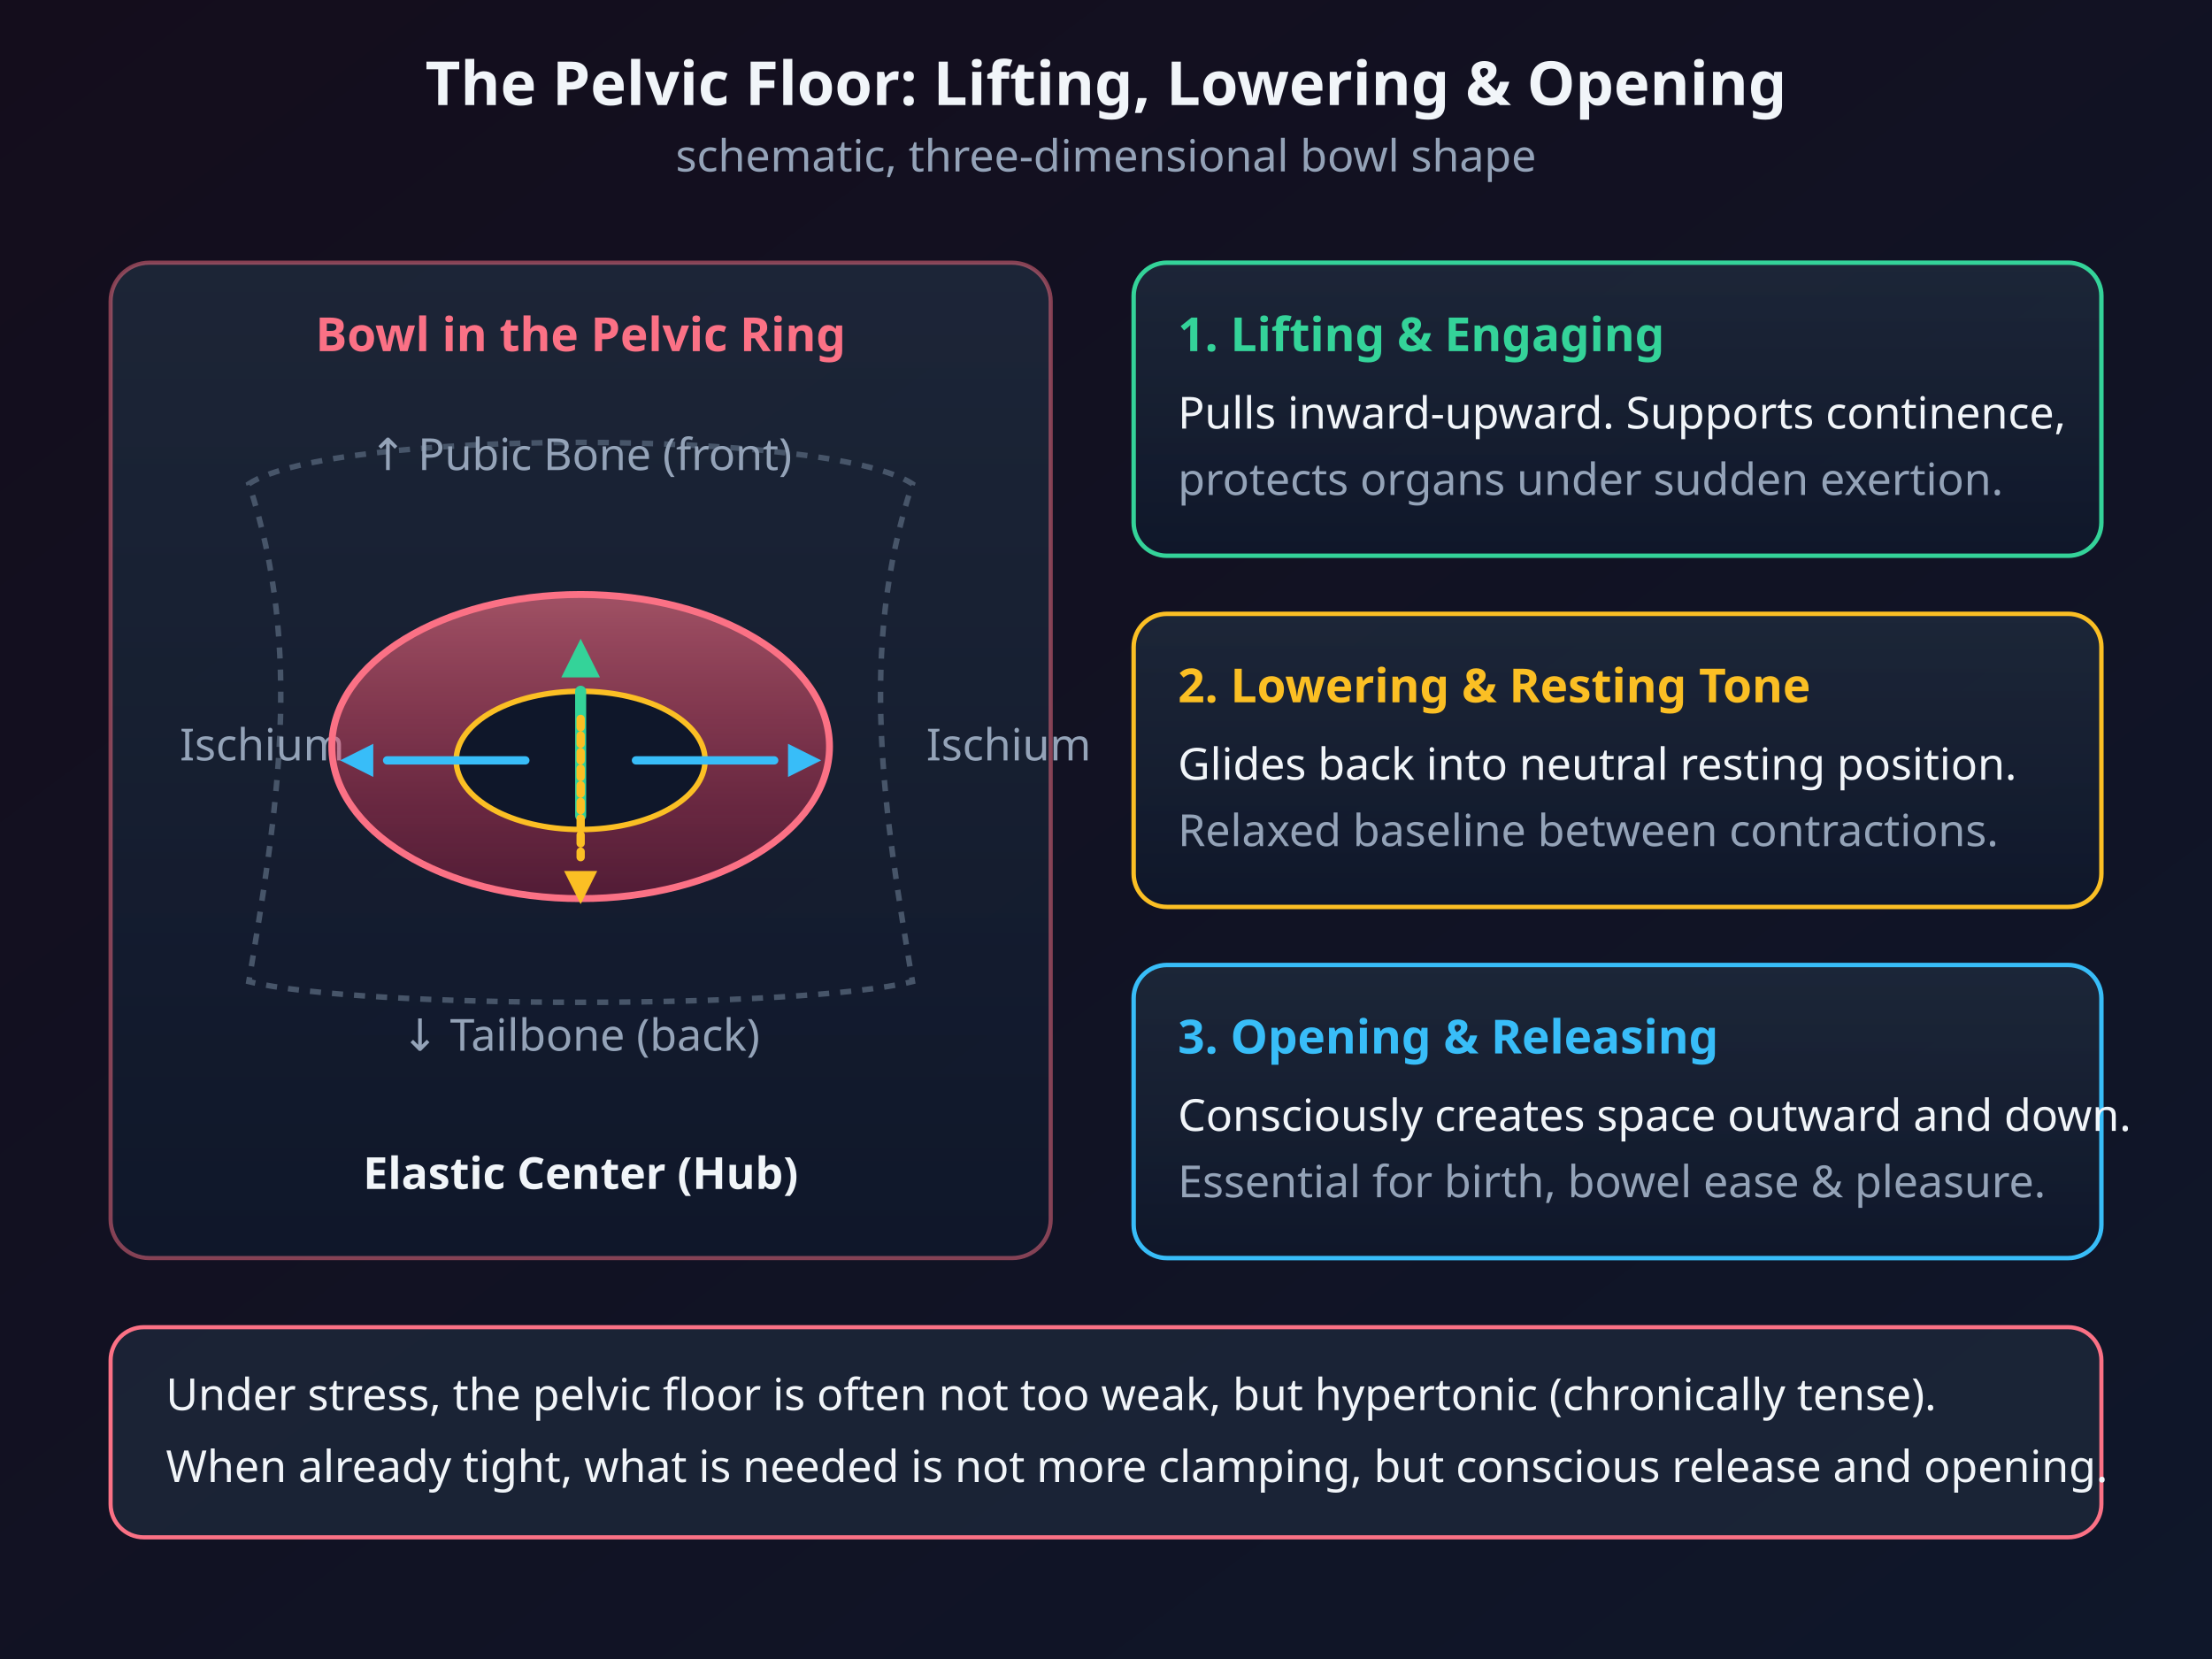
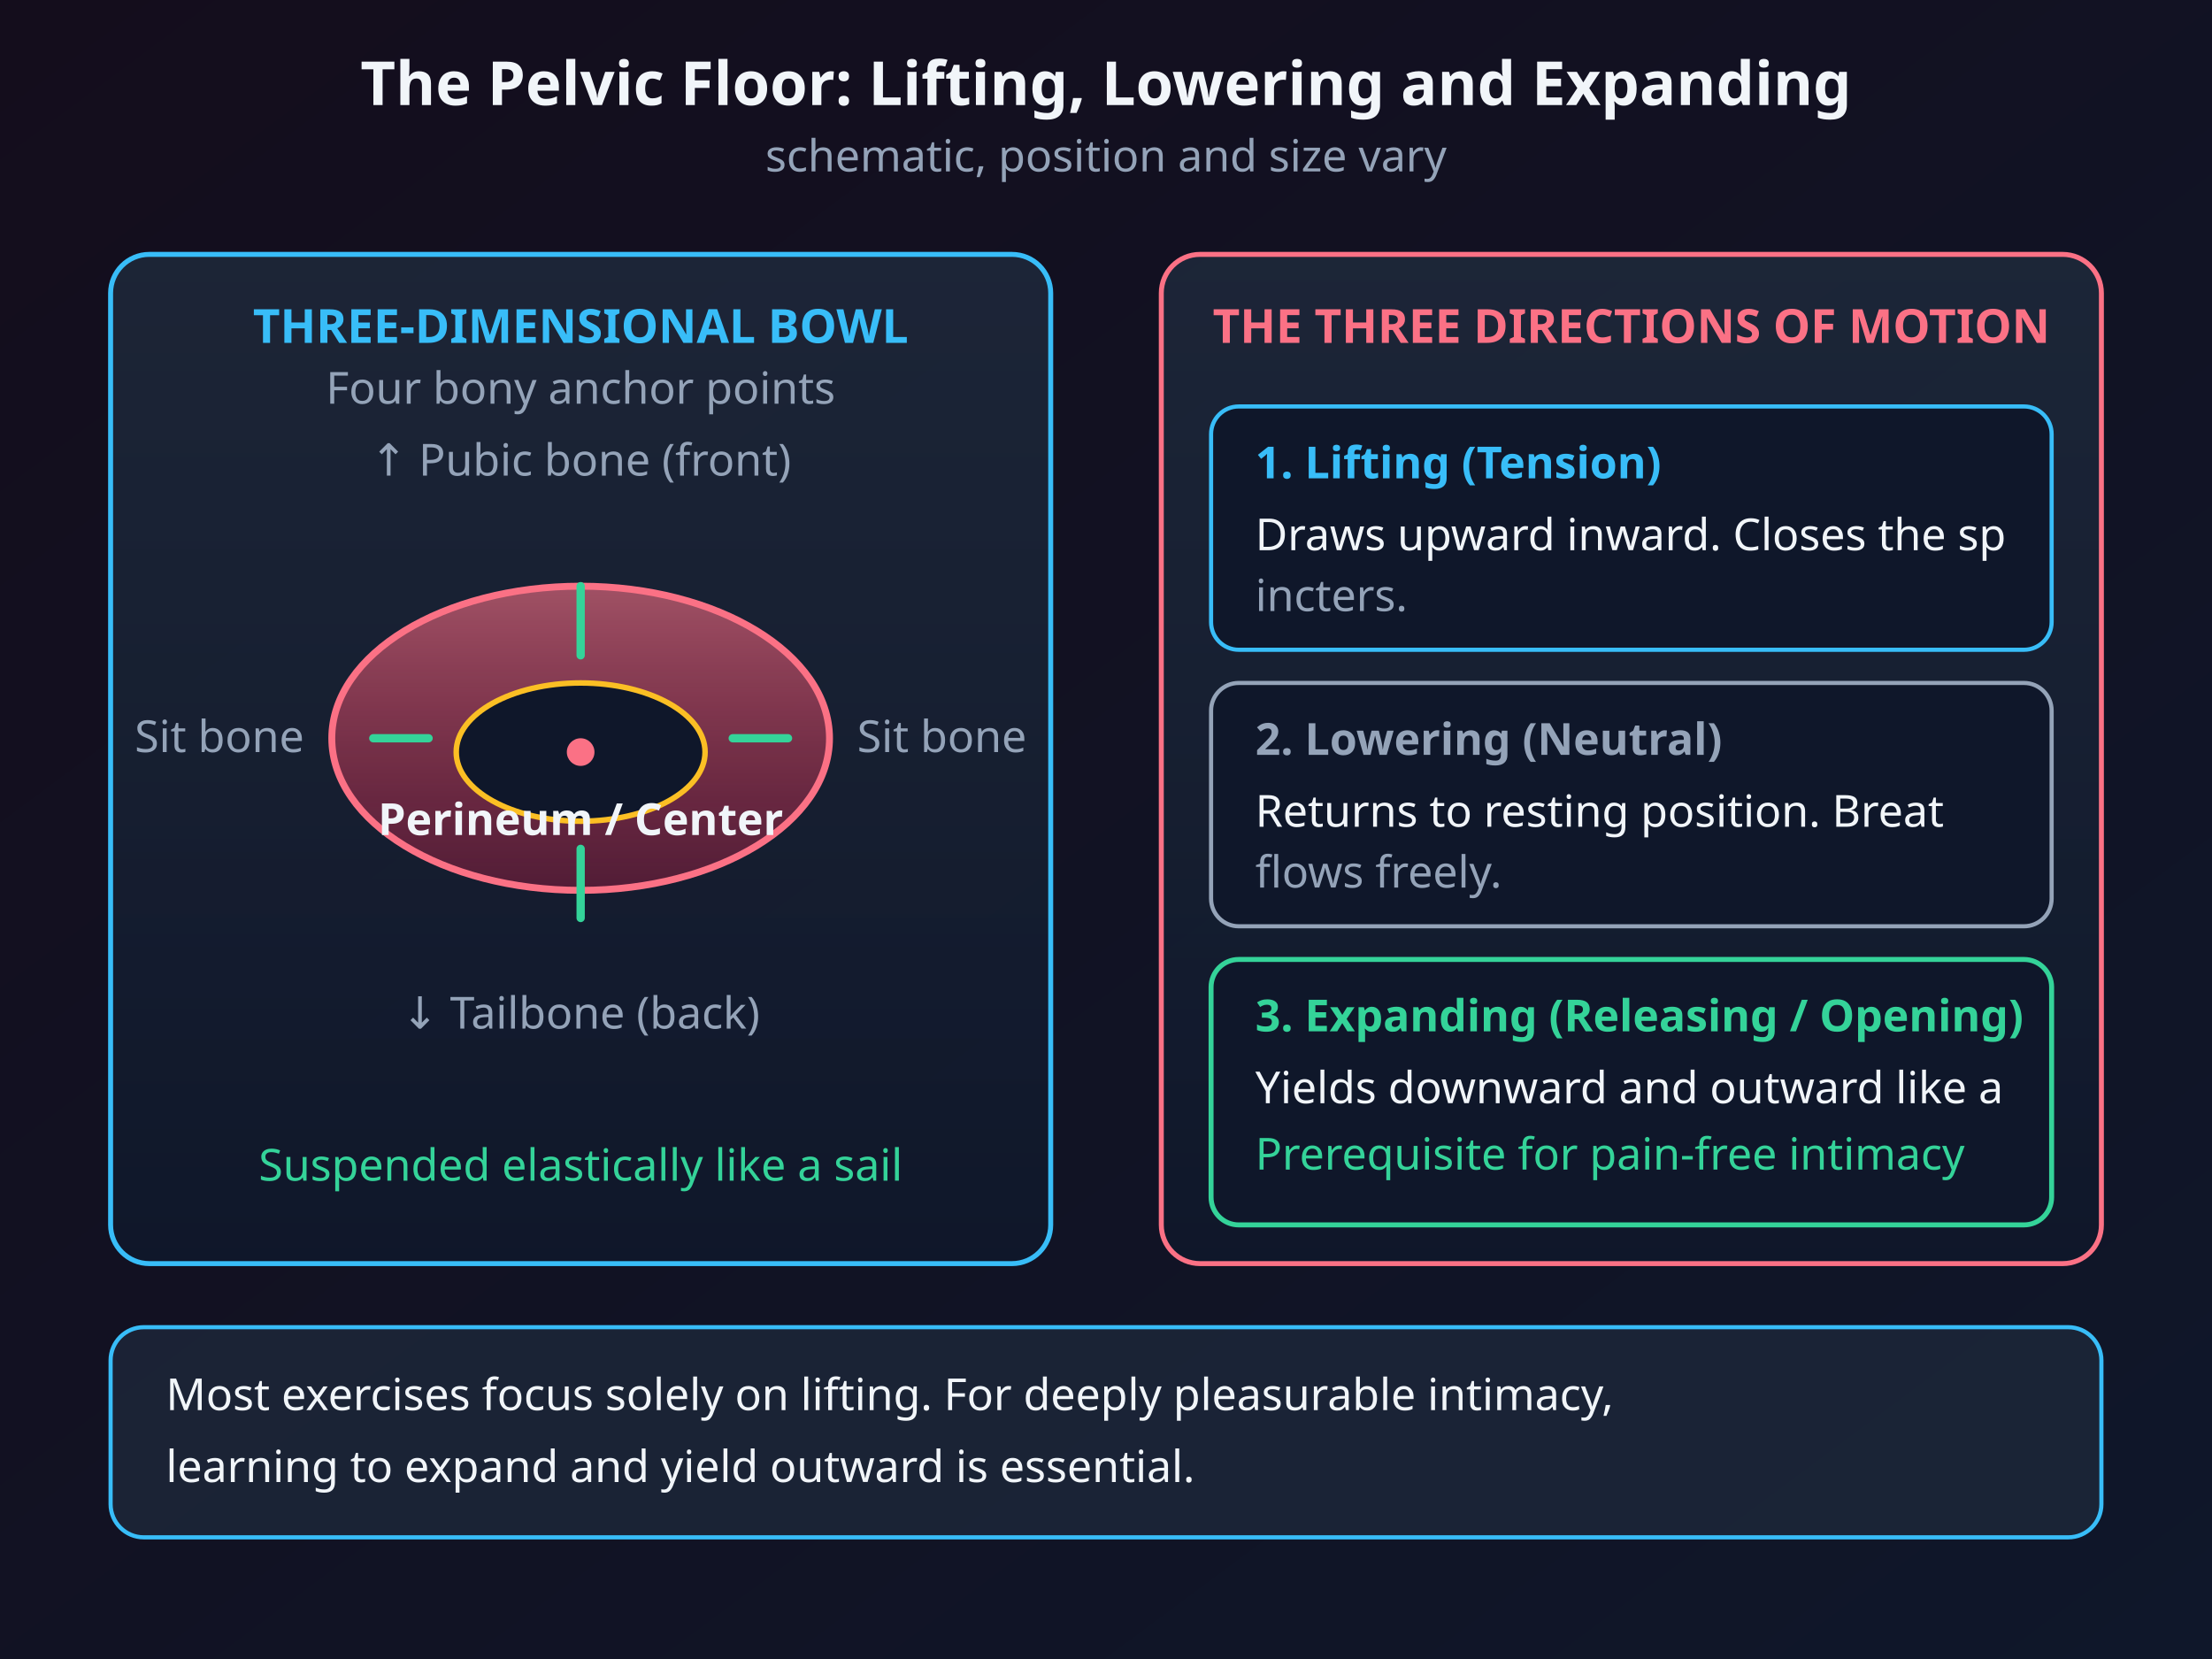
<svg xmlns="http://www.w3.org/2000/svg" viewBox="0 0 800 600" width="800" height="600">
  <defs>
    <linearGradient id="bg" x1="0" y1="0" x2="1" y2="1">
      <stop offset="0%" stop-color="#140D1C" />
      <stop offset="100%" stop-color="#0F172A" />
    </linearGradient>
    <linearGradient id="card" x1="0" y1="0" x2="0" y2="1">
      <stop offset="0%" stop-color="#1E293B" stop-opacity="0.85" />
      <stop offset="100%" stop-color="#0F172A" stop-opacity="0.95" />
    </linearGradient>
    <linearGradient id="bowlGrad" x1="0" y1="0" x2="0" y2="1">
      <stop offset="0%" stop-color="#FB7185" stop-opacity="0.6" />
      <stop offset="100%" stop-color="#E11D48" stop-opacity="0.3" />
    </linearGradient>
  </defs>
  <rect width="800" height="600" fill="url(#bg)" />
-   <text x="400" y="38" text-anchor="middle" font-family="sans-serif" font-size="22" font-weight="700" fill="#F1F5F9">The Pelvic Floor: Lifting, Lowering &amp; Opening</text>
-   <text x="400" y="62" text-anchor="middle" font-family="sans-serif" font-size="16" fill="#94A3B8">schematic, three-dimensional bowl shape</text>
-   <g transform="translate(40, 95)">
-     <rect width="340" height="360" rx="14" fill="url(#card)" stroke="#FB7185" stroke-width="1.5" stroke-opacity="0.5" />
-     <text x="170" y="32" text-anchor="middle" font-family="sans-serif" font-size="17" font-weight="700" fill="#FB7185">Bowl in the Pelvic Ring</text>
-     <path d="M50 80 C80 60 260 60 290 80 C270 140 280 200 290 260 C250 270 90 270 50 260 C60 200 70 140 50 80 Z" fill="none" stroke="#475569" stroke-width="2" stroke-dasharray="4 4" />
-     <text x="170" y="75" text-anchor="middle" font-family="sans-serif" font-size="16" fill="#94A3B8">↑ Pubic Bone (front)</text>
-     <text x="170" y="285" text-anchor="middle" font-family="sans-serif" font-size="16" fill="#94A3B8">↓ Tailbone (back)</text>
-     <text x="25" y="180" font-family="sans-serif" font-size="16" fill="#94A3B8">Ischium</text>
-     <text x="295" y="180" font-family="sans-serif" font-size="16" fill="#94A3B8">Ischium</text>
+   <text x="400" y="38" text-anchor="middle" font-family="sans-serif" font-size="22" font-weight="700" fill="#F1F5F9">The Pelvic Floor: Lifting, Lowering and Expanding</text>
+   <text x="400" y="62" text-anchor="middle" font-family="sans-serif" font-size="16" fill="#94A3B8">schematic, position and size vary</text>
+   <g transform="translate(40, 92)">
+     <rect width="340" height="365" rx="14" fill="url(#card)" stroke="#38BDF8" stroke-width="1.8" />
+     <text x="170" y="32" text-anchor="middle" font-family="sans-serif" font-size="17" font-weight="700" fill="#38BDF8">THREE-DIMENSIONAL BOWL</text>
+     <text x="170" y="54" text-anchor="middle" font-family="sans-serif" font-size="16" fill="#94A3B8">Four bony anchor points</text>
+     <text x="170" y="80" text-anchor="middle" font-family="sans-serif" font-size="16" fill="#94A3B8">↑ Pubic bone (front)</text>
+     <text x="170" y="280" text-anchor="middle" font-family="sans-serif" font-size="16" fill="#94A3B8">↓ Tailbone (back)</text>
+     <text x="70" y="180" text-anchor="end" font-family="sans-serif" font-size="16" fill="#94A3B8">Sit bone</text>
+     <text x="270" y="180" text-anchor="start" font-family="sans-serif" font-size="16" fill="#94A3B8">Sit bone</text>
    <ellipse cx="170" cy="175" rx="90" ry="55" fill="url(#bowlGrad)" stroke="#FB7185" stroke-width="2.5" />
    <ellipse cx="170" cy="180" rx="45" ry="25" fill="#0F172A" stroke="#FBBF24" stroke-width="2" />
-     <path d="M170 200 L170 155" stroke="#34D399" stroke-width="4" stroke-linecap="round" />
-     <polygon points="0,-7 14,0 0,7" fill="#34D399" transform="translate(170 150) rotate(-90)" />
-     <path d="M150 180 L100 180" stroke="#38BDF8" stroke-width="3" stroke-linecap="round" />
-     <polygon points="0,-6 12,0 0,6" fill="#38BDF8" transform="translate(95 180) rotate(180)" />
-     <path d="M190 180 L240 180" stroke="#38BDF8" stroke-width="3" stroke-linecap="round" />
-     <polygon points="0,-6 12,0 0,6" fill="#38BDF8" transform="translate(245 180) rotate(0)" />
-     <path d="M170 165 L170 215" stroke="#FBBF24" stroke-width="3" stroke-linecap="round" stroke-dasharray="3 3" />
-     <polygon points="0,-6 12,0 0,6" fill="#FBBF24" transform="translate(170 220) rotate(90)" />
-     <text x="170" y="335" text-anchor="middle" font-family="sans-serif" font-size="16" font-weight="700" fill="#F1F5F9">Elastic Center (Hub)</text>
+     <circle cx="170" cy="180" r="5" fill="#FB7185" />
+     <text x="170" y="210" text-anchor="middle" font-family="sans-serif" font-size="16" font-weight="700" fill="#F1F5F9">Perineum / Center</text>
+     <path d="M170 145 L170 120" stroke="#34D399" stroke-width="3" stroke-linecap="round" />
+     <path d="M170 215 L170 240" stroke="#34D399" stroke-width="3" stroke-linecap="round" />
+     <path d="M115 175 L95 175" stroke="#34D399" stroke-width="3" stroke-linecap="round" />
+     <path d="M225 175 L245 175" stroke="#34D399" stroke-width="3" stroke-linecap="round" />
+     <text x="170" y="335" text-anchor="middle" font-family="sans-serif" font-size="16" fill="#34D399">Suspended elastically like a sail</text>
  </g>
-   <g transform="translate(410, 95)">
-     <rect width="350" height="106" rx="12" fill="url(#card)" stroke="#34D399" stroke-width="1.6" />
-     <text x="16" y="32" font-family="sans-serif" font-size="17" font-weight="700" fill="#34D399">1. Lifting &amp; Engaging</text>
-     <text x="16" y="60" font-family="sans-serif" font-size="16" fill="#F1F5F9">Pulls inward-upward. Supports continence,</text>
-     <text x="16" y="84" font-family="sans-serif" font-size="16" fill="#94A3B8">protects organs under sudden exertion.</text>
+   <g transform="translate(420, 92)">
+     <rect width="340" height="365" rx="14" fill="url(#card)" stroke="#FB7185" stroke-width="1.8" />
+     <text x="170" y="32" text-anchor="middle" font-family="sans-serif" font-size="17" font-weight="700" fill="#FB7185">THE THREE DIRECTIONS OF MOTION</text>
+     <g transform="translate(18, 55)">
+       <rect width="304" height="88" rx="10" fill="#0F172A" stroke="#38BDF8" stroke-width="1.5" />
+       <text x="16" y="26" font-family="sans-serif" font-size="16" font-weight="700" fill="#38BDF8">1. Lifting (Tension)</text>
+       <text x="16" y="52" font-family="sans-serif" font-size="16" fill="#F1F5F9">Draws upward inward. Closes the sp</text>
+       <text x="16" y="74" font-family="sans-serif" font-size="16" fill="#94A3B8">incters.</text>
+     </g>
+     <g transform="translate(18, 155)">
+       <rect width="304" height="88" rx="10" fill="#0F172A" stroke="#94A3B8" stroke-width="1.5" />
+       <text x="16" y="26" font-family="sans-serif" font-size="16" font-weight="700" fill="#94A3B8">2. Lowering (Neutral)</text>
+       <text x="16" y="52" font-family="sans-serif" font-size="16" fill="#F1F5F9">Returns to resting position. Breat</text>
+       <text x="16" y="74" font-family="sans-serif" font-size="16" fill="#94A3B8"> flows freely.</text>
+     </g>
+     <g transform="translate(18, 255)">
+       <rect width="304" height="96" rx="10" fill="#0F172A" stroke="#34D399" stroke-width="1.8" />
+       <text x="16" y="26" font-family="sans-serif" font-size="16" font-weight="700" fill="#34D399">3. Expanding (Releasing / Opening)</text>
+       <text x="16" y="52" font-family="sans-serif" font-size="16" fill="#F1F5F9">Yields downward and outward like a</text>
+       <text x="16" y="76" font-family="sans-serif" font-size="16" fill="#34D399">Prerequisite for pain-free intimacy</text>
+     </g>
  </g>
-   <g transform="translate(410, 222)">
-     <rect width="350" height="106" rx="12" fill="url(#card)" stroke="#FBBF24" stroke-width="1.6" />
-     <text x="16" y="32" font-family="sans-serif" font-size="17" font-weight="700" fill="#FBBF24">2. Lowering &amp; Resting Tone</text>
-     <text x="16" y="60" font-family="sans-serif" font-size="16" fill="#F1F5F9">Glides back into neutral resting position.</text>
-     <text x="16" y="84" font-family="sans-serif" font-size="16" fill="#94A3B8">Relaxed baseline between contractions.</text>
-   </g>
-   <g transform="translate(410, 349)">
-     <rect width="350" height="106" rx="12" fill="url(#card)" stroke="#38BDF8" stroke-width="1.6" />
-     <text x="16" y="32" font-family="sans-serif" font-size="17" font-weight="700" fill="#38BDF8">3. Opening &amp; Releasing</text>
-     <text x="16" y="60" font-family="sans-serif" font-size="16" fill="#F1F5F9">Consciously creates space outward and down.</text>
-     <text x="16" y="84" font-family="sans-serif" font-size="16" fill="#94A3B8">Essential for birth, bowel ease &amp; pleasure.</text>
-   </g>
-   <rect x="40" y="480" width="720" height="76" rx="12" fill="#1E293B" fill-opacity="0.75" stroke="#FB7185" stroke-width="1.5" />
-   <text x="60" y="510" font-family="sans-serif" font-size="16" fill="#F1F5F9">Under stress, the pelvic floor is often not too weak, but hypertonic (chronically tense).</text>
-   <text x="60" y="536" font-family="sans-serif" font-size="16" fill="#F1F5F9">When already tight, what is needed is not more clamping, but conscious release and opening.</text>
+   <rect x="40" y="480" width="720" height="76" rx="12" fill="#1E293B" fill-opacity="0.75" stroke="#38BDF8" stroke-width="1.5" />
+   <text x="60" y="510" font-family="sans-serif" font-size="16" fill="#F1F5F9">Most exercises focus solely on lifting. For deeply pleasurable intimacy,</text>
+   <text x="60" y="536" font-family="sans-serif" font-size="16" fill="#F1F5F9">learning to expand and yield outward is essential.</text>
</svg>
